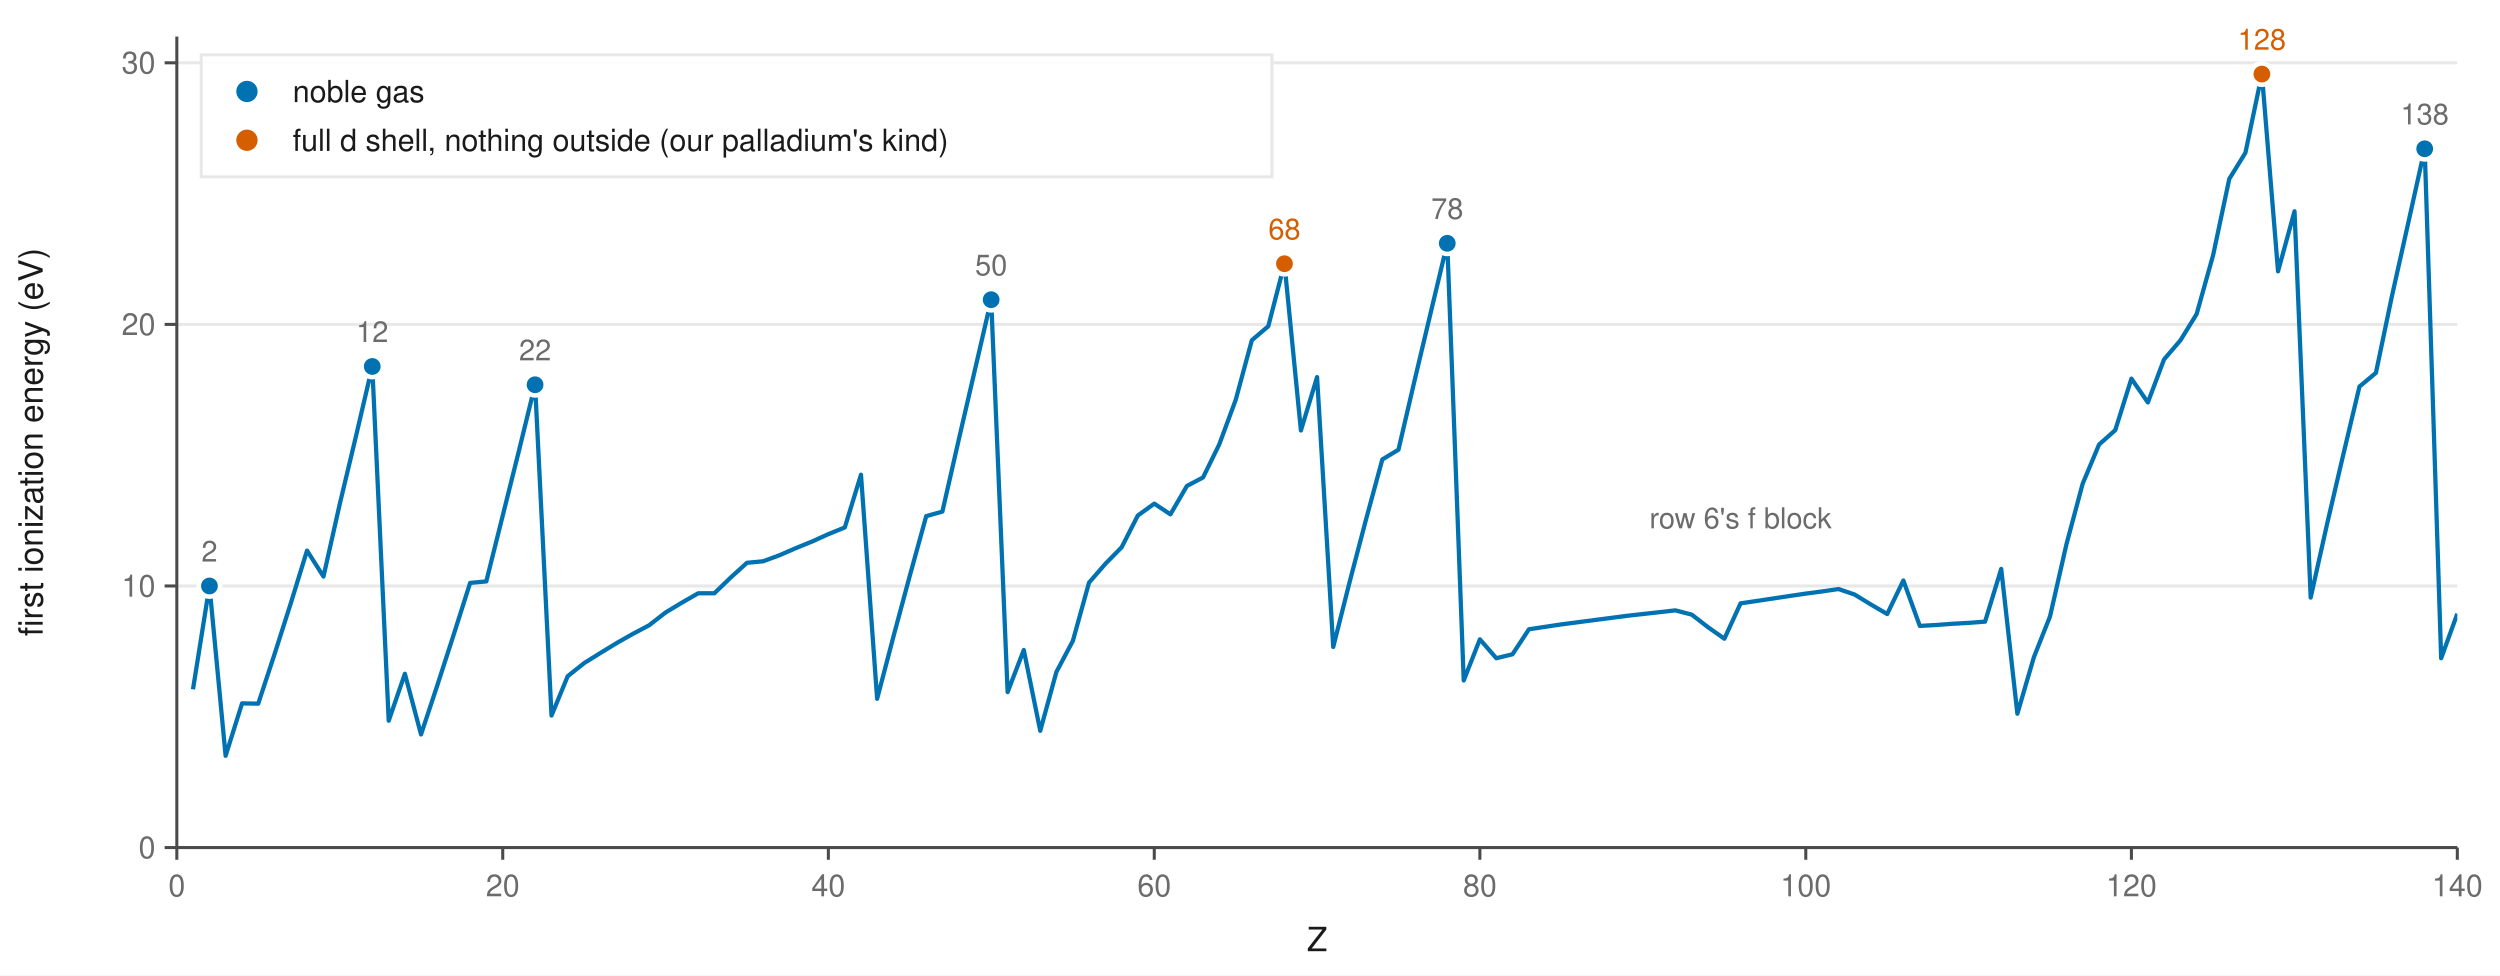
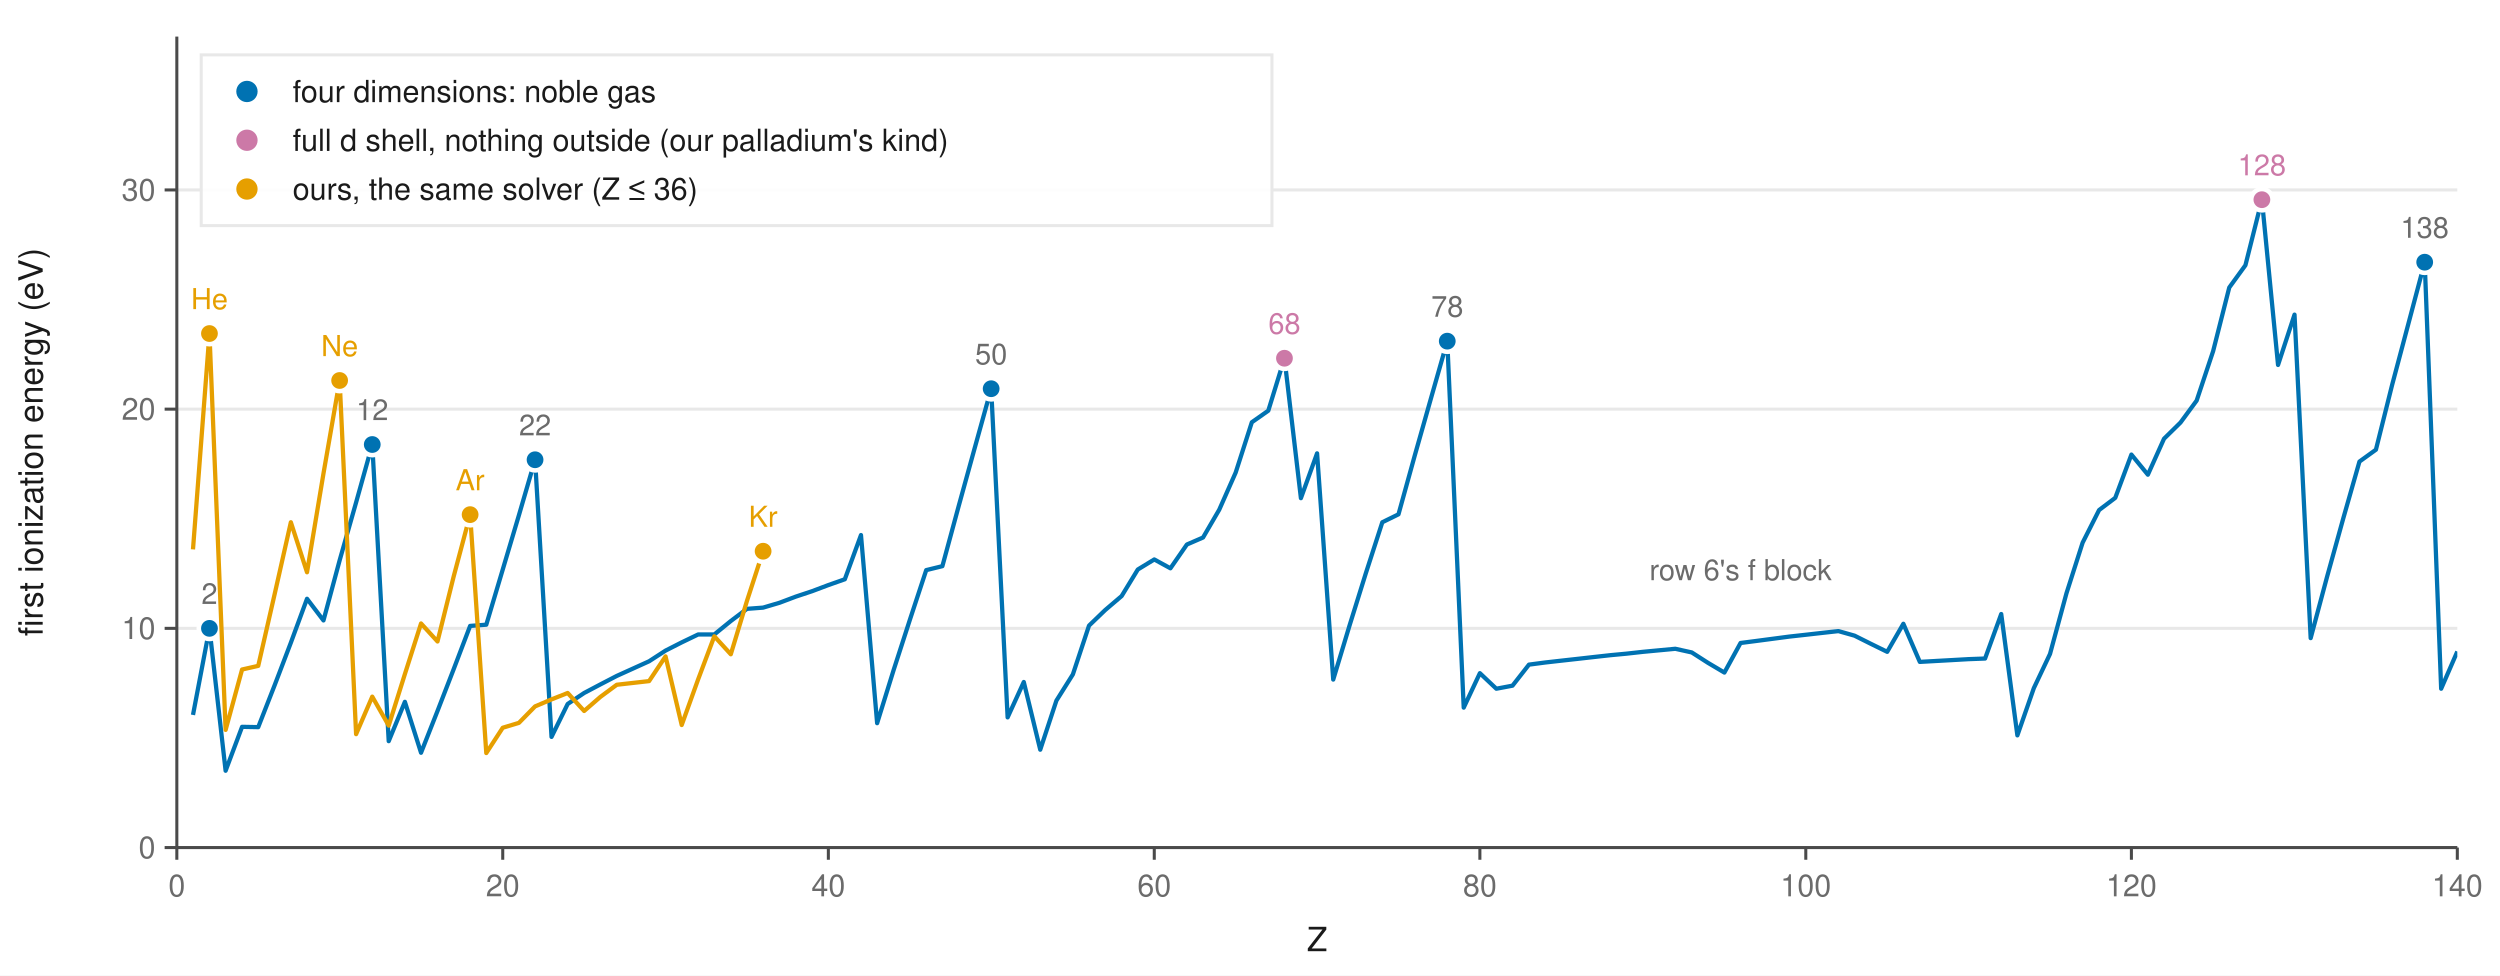
<svg xmlns="http://www.w3.org/2000/svg" viewBox="0 0 820 320" width="820" height="320" font-family="'Helvetica Neue', Helvetica, Arial, sans-serif" role="img" aria-label="First ionization energy against Z across the four-dimensional table">
  <defs>
    <clipPath id="c0_0_820">
      <rect x="58" y="12" width="748" height="266" />
    </clipPath>
  </defs>
  <rect width="820" height="320" fill="#fff" />
  <line x1="58.0" y1="278.0" x2="806.0" y2="278.0" stroke="#e8e8e8" stroke-width="1" />
-   <line x1="58.0" y1="192.2" x2="806.0" y2="192.2" stroke="#e8e8e8" stroke-width="1" />
-   <line x1="58.0" y1="106.4" x2="806.0" y2="106.4" stroke="#e8e8e8" stroke-width="1" />
-   <line x1="58.0" y1="20.6" x2="806.0" y2="20.6" stroke="#e8e8e8" stroke-width="1" />
+   <line x1="58.0" y1="206.1" x2="806.0" y2="206.1" stroke="#e8e8e8" stroke-width="1" />
+   <line x1="58.0" y1="134.2" x2="806.0" y2="134.2" stroke="#e8e8e8" stroke-width="1" />
+   <line x1="58.0" y1="62.3" x2="806.0" y2="62.3" stroke="#e8e8e8" stroke-width="1" />
  <line x1="58.0" y1="12.0" x2="58.0" y2="278.0" stroke="#4a4a4a" stroke-width="1" />
  <line x1="58.0" y1="278.0" x2="806.0" y2="278.0" stroke="#4a4a4a" stroke-width="1" />
  <line x1="58.0" y1="278.0" x2="58.0" y2="282.0" stroke="#4a4a4a" stroke-width="1" />
  <text x="58.0" y="294.0" font-size="10" fill="#6b6b6b" text-anchor="middle" font-weight="400">0</text>
  <line x1="164.9" y1="278.0" x2="164.9" y2="282.0" stroke="#4a4a4a" stroke-width="1" />
  <text x="164.9" y="294.0" font-size="10" fill="#6b6b6b" text-anchor="middle" font-weight="400">20</text>
  <line x1="271.7" y1="278.0" x2="271.7" y2="282.0" stroke="#4a4a4a" stroke-width="1" />
  <text x="271.7" y="294.0" font-size="10" fill="#6b6b6b" text-anchor="middle" font-weight="400">40</text>
  <line x1="378.6" y1="278.0" x2="378.6" y2="282.0" stroke="#4a4a4a" stroke-width="1" />
  <text x="378.6" y="294.0" font-size="10" fill="#6b6b6b" text-anchor="middle" font-weight="400">60</text>
  <line x1="485.4" y1="278.0" x2="485.4" y2="282.0" stroke="#4a4a4a" stroke-width="1" />
  <text x="485.4" y="294.0" font-size="10" fill="#6b6b6b" text-anchor="middle" font-weight="400">80</text>
  <line x1="592.3" y1="278.0" x2="592.3" y2="282.0" stroke="#4a4a4a" stroke-width="1" />
  <text x="592.3" y="294.0" font-size="10" fill="#6b6b6b" text-anchor="middle" font-weight="400">100</text>
  <line x1="699.1" y1="278.0" x2="699.1" y2="282.0" stroke="#4a4a4a" stroke-width="1" />
  <text x="699.1" y="294.0" font-size="10" fill="#6b6b6b" text-anchor="middle" font-weight="400">120</text>
  <line x1="806.0" y1="278.0" x2="806.0" y2="282.0" stroke="#4a4a4a" stroke-width="1" />
  <text x="806.0" y="294.0" font-size="10" fill="#6b6b6b" text-anchor="middle" font-weight="400">140</text>
  <line x1="54.0" y1="278.0" x2="58.0" y2="278.0" stroke="#4a4a4a" stroke-width="1" />
  <text x="51.0" y="281.5" font-size="10" fill="#6b6b6b" text-anchor="end" font-weight="400">0</text>
-   <line x1="54.0" y1="192.2" x2="58.0" y2="192.2" stroke="#4a4a4a" stroke-width="1" />
-   <text x="51.0" y="195.7" font-size="10" fill="#6b6b6b" text-anchor="end" font-weight="400">10</text>
-   <line x1="54.0" y1="106.4" x2="58.0" y2="106.4" stroke="#4a4a4a" stroke-width="1" />
-   <text x="51.0" y="109.9" font-size="10" fill="#6b6b6b" text-anchor="end" font-weight="400">20</text>
-   <line x1="54.0" y1="20.6" x2="58.0" y2="20.6" stroke="#4a4a4a" stroke-width="1" />
-   <text x="51.0" y="24.1" font-size="10" fill="#6b6b6b" text-anchor="end" font-weight="400">30</text>
+   <line x1="54.0" y1="206.1" x2="58.0" y2="206.1" stroke="#4a4a4a" stroke-width="1" />
+   <text x="51.0" y="209.6" font-size="10" fill="#6b6b6b" text-anchor="end" font-weight="400">10</text>
+   <line x1="54.0" y1="134.2" x2="58.0" y2="134.2" stroke="#4a4a4a" stroke-width="1" />
+   <text x="51.0" y="137.7" font-size="10" fill="#6b6b6b" text-anchor="end" font-weight="400">20</text>
+   <line x1="54.0" y1="62.3" x2="58.0" y2="62.3" stroke="#4a4a4a" stroke-width="1" />
+   <text x="51.0" y="65.8" font-size="10" fill="#6b6b6b" text-anchor="end" font-weight="400">30</text>
  <text x="432.0" y="312.0" font-size="11" fill="#1a1a1a" text-anchor="middle" font-weight="400">Z</text>
  <text x="14.0" y="145.0" font-size="11" fill="#1a1a1a" text-anchor="middle" font-weight="400" transform="rotate(-90 14.0 145.0)">first ionization energy (eV)</text>
  <g clip-path="url(#c0_0_820)">
-     <polyline points="63.3,226.1 68.7,192.2 74.0,247.9 79.4,230.7 84.7,230.8 90.1,214.4 95.4,197.8 100.7,180.6 106.1,189.1 111.4,165.5 116.8,142.9 122.1,120.2 127.5,236.4 132.8,221.0 138.1,240.9 143.5,224.6 148.8,208.2 154.2,191.2 159.5,190.7 164.9,169.1 170.2,147.9 175.5,126.2 180.9,234.7 186.2,221.8 191.6,217.5 196.9,214.2 202.3,210.9 207.6,207.9 212.9,205.1 218.3,200.9 223.6,197.7 229.0,194.6 234.3,194.6 239.7,189.4 245.0,184.6 250.3,184.1 255.7,182.1 261.0,179.8 266.4,177.6 271.7,175.2 277.1,173.0 282.4,155.7 287.7,229.2 293.1,208.6 298.4,188.9 303.8,169.3 309.1,167.8 314.5,144.1 319.8,121.2 325.1,98.3 330.5,227.0 335.8,213.2 341.2,239.7 346.5,220.4 351.9,210.2 357.2,191.1 362.5,185.0 367.9,179.5 373.2,169.1 378.6,165.2 383.9,168.7 389.3,159.4 394.6,156.6 399.9,145.8 405.3,131.2 410.6,111.6 416.0,107.0 421.3,86.5 426.7,141.2 432.0,123.7 437.3,212.2 442.7,190.8 448.0,170.6 453.4,150.7 458.7,147.5 464.1,124.3 469.4,102.0 474.7,79.8 480.1,223.2 485.4,209.7 490.8,215.9 496.1,214.6 501.5,206.4 506.8,205.6 512.1,204.8 517.5,204.1 522.8,203.4 528.2,202.7 533.5,202.0 538.9,201.4 544.2,200.8 549.5,200.2 554.9,201.6 560.2,205.7 565.6,209.5 570.9,197.9 576.3,197.1 581.6,196.3 586.9,195.5 592.3,194.7 597.6,194.0 603.0,193.2 608.3,195.0 613.7,198.3 619.0,201.4 624.3,190.4 629.7,205.3 635.0,205.0 640.4,204.6 645.7,204.3 651.1,203.9 656.4,186.6 661.7,234.1 667.1,215.6 672.4,202.2 677.8,178.5 683.1,158.7 688.5,145.8 693.8,141.1 699.1,124.2 704.5,132.0 709.8,117.9 715.2,111.6 720.5,103.0 725.9,83.7 731.2,58.7 736.5,50.1 741.9,24.3 747.2,89.0 752.6,69.3 757.9,196.0 763.3,171.8 768.6,149.1 773.9,126.8 779.3,122.3 784.6,96.9 790.0,72.7 795.3,48.8 800.7,215.9 806.0,201.3" fill="none" stroke="#0072B2" stroke-width="1.4" stroke-linejoin="round" />
+     <polyline points="63.3,234.5 68.7,206.1 74.0,252.8 79.4,238.4 84.7,238.5 90.1,224.7 95.4,210.8 100.7,196.4 106.1,203.5 111.4,183.8 116.8,164.8 122.1,145.8 127.5,243.1 132.8,230.2 138.1,246.9 143.5,233.2 148.8,219.5 154.2,205.3 159.5,204.9 164.9,186.8 170.2,169.0 175.5,150.8 180.9,241.7 186.2,230.9 191.6,227.3 196.9,224.5 202.3,221.7 207.6,219.3 212.9,216.9 218.3,213.4 223.6,210.7 229.0,208.1 234.3,208.1 239.7,203.7 245.0,199.7 250.3,199.3 255.7,197.7 261.0,195.7 266.4,193.9 271.7,191.9 277.1,190.0 282.4,175.5 287.7,237.2 293.1,219.8 298.4,203.4 303.8,187.0 309.1,185.7 314.5,165.8 319.8,146.6 325.1,127.5 330.5,235.3 335.8,223.7 341.2,245.9 346.5,229.8 351.9,221.2 357.2,205.2 362.5,200.1 367.9,195.5 373.2,186.8 378.6,183.5 383.9,186.4 389.3,178.6 394.6,176.3 399.9,167.2 405.3,155.0 410.6,138.5 416.0,134.7 421.3,117.5 426.7,163.4 432.0,148.7 437.3,222.9 442.7,205.0 448.0,188.0 453.4,171.3 458.7,168.7 464.1,149.2 469.4,130.5 474.7,111.9 480.1,232.1 485.4,220.8 490.8,225.9 496.1,224.9 501.5,218.0 506.8,217.3 512.1,216.7 517.5,216.1 522.8,215.5 528.2,214.9 533.5,214.4 538.9,213.8 544.2,213.3 549.5,212.8 554.9,214.0 560.2,217.4 565.6,220.6 570.9,210.9 576.3,210.2 581.6,209.5 586.9,208.8 592.3,208.2 597.6,207.6 603.0,207.0 608.3,208.5 613.7,211.2 619.0,213.8 624.3,204.6 629.7,217.1 635.0,216.8 640.4,216.5 645.7,216.2 651.1,216.0 656.4,201.4 661.7,241.2 667.1,225.7 672.4,214.5 677.8,194.6 683.1,178.0 688.5,167.3 693.8,163.3 699.1,149.1 704.5,155.7 709.8,143.9 715.2,138.6 720.5,131.4 725.9,115.2 731.2,94.3 736.5,87.0 741.9,65.5 747.2,119.7 752.6,103.2 757.9,209.3 763.3,189.1 768.6,170.0 773.9,151.4 779.3,147.5 784.6,126.3 790.0,106.0 795.3,86.0 800.7,225.9 806.0,213.7" fill="none" stroke="#0072B2" stroke-width="1.4" stroke-linejoin="round" />
  </g>
  <g clip-path="url(#c0_0_820)">
-     <circle cx="68.7" cy="192.2" r="3.5" fill="#0072B2" stroke="#fff" stroke-width="1.5" />
-     <circle cx="122.1" cy="120.2" r="3.5" fill="#0072B2" stroke="#fff" stroke-width="1.5" />
-     <circle cx="175.5" cy="126.2" r="3.5" fill="#0072B2" stroke="#fff" stroke-width="1.5" />
-     <circle cx="325.1" cy="98.3" r="3.5" fill="#0072B2" stroke="#fff" stroke-width="1.5" />
-     <circle cx="474.7" cy="79.8" r="3.5" fill="#0072B2" stroke="#fff" stroke-width="1.5" />
-     <circle cx="795.3" cy="48.8" r="3.5" fill="#0072B2" stroke="#fff" stroke-width="1.5" />
+     <circle cx="68.7" cy="206.1" r="3.5" fill="#0072B2" stroke="#fff" stroke-width="1.5" />
+     <circle cx="122.1" cy="145.8" r="3.5" fill="#0072B2" stroke="#fff" stroke-width="1.5" />
+     <circle cx="175.5" cy="150.8" r="3.5" fill="#0072B2" stroke="#fff" stroke-width="1.5" />
+     <circle cx="325.1" cy="127.5" r="3.5" fill="#0072B2" stroke="#fff" stroke-width="1.5" />
+     <circle cx="474.7" cy="111.9" r="3.5" fill="#0072B2" stroke="#fff" stroke-width="1.5" />
+     <circle cx="795.3" cy="86.0" r="3.5" fill="#0072B2" stroke="#fff" stroke-width="1.5" />
  </g>
-   <text x="68.7" y="184.2" font-size="9.5" fill="#6b6b6b" text-anchor="middle" font-weight="400">2</text>
-   <text x="122.1" y="112.2" font-size="9.5" fill="#6b6b6b" text-anchor="middle" font-weight="400">12</text>
-   <text x="175.5" y="118.2" font-size="9.5" fill="#6b6b6b" text-anchor="middle" font-weight="400">22</text>
-   <text x="325.1" y="90.3" font-size="9.5" fill="#6b6b6b" text-anchor="middle" font-weight="400">50</text>
-   <text x="474.7" y="71.8" font-size="9.5" fill="#6b6b6b" text-anchor="middle" font-weight="400">78</text>
-   <text x="795.3" y="40.8" font-size="9.5" fill="#6b6b6b" text-anchor="middle" font-weight="400">138</text>
+   <text x="68.7" y="198.1" font-size="9.5" fill="#6b6b6b" text-anchor="middle" font-weight="400">2</text>
+   <text x="122.1" y="137.8" font-size="9.5" fill="#6b6b6b" text-anchor="middle" font-weight="400">12</text>
+   <text x="175.5" y="142.8" font-size="9.5" fill="#6b6b6b" text-anchor="middle" font-weight="400">22</text>
+   <text x="325.1" y="119.5" font-size="9.5" fill="#6b6b6b" text-anchor="middle" font-weight="400">50</text>
+   <text x="474.7" y="103.9" font-size="9.5" fill="#6b6b6b" text-anchor="middle" font-weight="400">78</text>
+   <text x="795.3" y="78.0" font-size="9.5" fill="#6b6b6b" text-anchor="middle" font-weight="400">138</text>
  <g clip-path="url(#c0_0_820)">
-     <circle cx="421.3" cy="86.5" r="3.5" fill="#D55E00" stroke="#fff" stroke-width="1.5" />
-     <circle cx="741.9" cy="24.3" r="3.5" fill="#D55E00" stroke="#fff" stroke-width="1.5" />
+     <circle cx="421.3" cy="117.5" r="3.5" fill="#CC79A7" stroke="#fff" stroke-width="1.5" />
+     <circle cx="741.9" cy="65.5" r="3.5" fill="#CC79A7" stroke="#fff" stroke-width="1.5" />
  </g>
-   <text x="421.3" y="78.5" font-size="9.5" fill="#D55E00" text-anchor="middle" font-weight="400">68</text>
-   <text x="741.9" y="16.3" font-size="9.5" fill="#D55E00" text-anchor="middle" font-weight="400">128</text>
-   <text x="570.9" y="173.3" font-size="9.5" fill="#6b6b6b" text-anchor="middle" font-weight="400">row 6's f block</text>
-   <rect x="66.0" y="18.0" width="351.2" height="40" fill="#fff" fill-opacity="0.9" stroke="#e8e8e8" />
+   <text x="421.3" y="109.5" font-size="9.5" fill="#CC79A7" text-anchor="middle" font-weight="400">68</text>
+   <text x="741.9" y="57.5" font-size="9.5" fill="#CC79A7" text-anchor="middle" font-weight="400">128</text>
+   <text x="570.9" y="190.3" font-size="9.5" fill="#6b6b6b" text-anchor="middle" font-weight="400">row 6's f block</text>
+   <g clip-path="url(#c0_0_820)">
+     <polyline points="63.3,180.2 68.7,109.4 74.0,239.4 79.4,219.6 84.7,218.4 90.1,194.8 95.4,171.3 100.7,187.7 106.1,155.3 111.4,124.8 116.8,240.8 122.1,228.5 127.5,238.0 132.8,221.1 138.1,204.5 143.5,210.4 148.8,189.1 154.2,168.8 159.5,247.0 164.9,238.7 170.2,237.1 175.5,231.7 180.9,229.4 186.2,227.3 191.6,233.2 196.9,228.6 202.3,224.6 207.6,224.0 212.9,223.4 218.3,215.3 223.6,237.8 229.0,222.8 234.3,208.7 239.7,214.6 245.0,197.1 250.3,180.8" fill="none" stroke="#E69F00" stroke-width="1.4" stroke-linejoin="round" />
+   </g>
+   <g clip-path="url(#c0_0_820)">
+     <circle cx="68.7" cy="109.4" r="3.5" fill="#E69F00" stroke="#fff" stroke-width="1.5" />
+     <circle cx="111.4" cy="124.8" r="3.5" fill="#E69F00" stroke="#fff" stroke-width="1.5" />
+     <circle cx="154.2" cy="168.8" r="3.5" fill="#E69F00" stroke="#fff" stroke-width="1.5" />
+     <circle cx="250.3" cy="180.8" r="3.5" fill="#E69F00" stroke="#fff" stroke-width="1.5" />
+   </g>
+   <text x="68.7" y="101.4" font-size="9.5" fill="#E69F00" text-anchor="middle" font-weight="400">He</text>
+   <text x="111.4" y="116.8" font-size="9.5" fill="#E69F00" text-anchor="middle" font-weight="400">Ne</text>
+   <text x="154.2" y="160.8" font-size="9.5" fill="#E69F00" text-anchor="middle" font-weight="400">Ar</text>
+   <text x="250.3" y="172.8" font-size="9.5" fill="#E69F00" text-anchor="middle" font-weight="400">Kr</text>
+   <rect x="66.0" y="18.0" width="351.2" height="56" fill="#fff" fill-opacity="0.9" stroke="#e8e8e8" />
  <circle cx="81.0" cy="30.0" r="3.5" fill="#0072B2" />
-   <text x="96.0" y="33.5" font-size="10" fill="#1a1a1a" text-anchor="start" font-weight="400">noble gas</text>
-   <circle cx="81.0" cy="46.0" r="3.5" fill="#D55E00" />
+   <text x="96.0" y="33.5" font-size="10" fill="#1a1a1a" text-anchor="start" font-weight="400">four dimensions: noble gas</text>
+   <circle cx="81.0" cy="46.0" r="3.5" fill="#CC79A7" />
  <text x="96.0" y="49.5" font-size="10" fill="#1a1a1a" text-anchor="start" font-weight="400">full d shell, nothing outside (our palladium's kind)</text>
+   <circle cx="81.0" cy="62.0" r="3.5" fill="#E69F00" />
+   <text x="96.0" y="65.5" font-size="10" fill="#1a1a1a" text-anchor="start" font-weight="400">ours, the same solver (Z ≤ 36)</text>
</svg>
